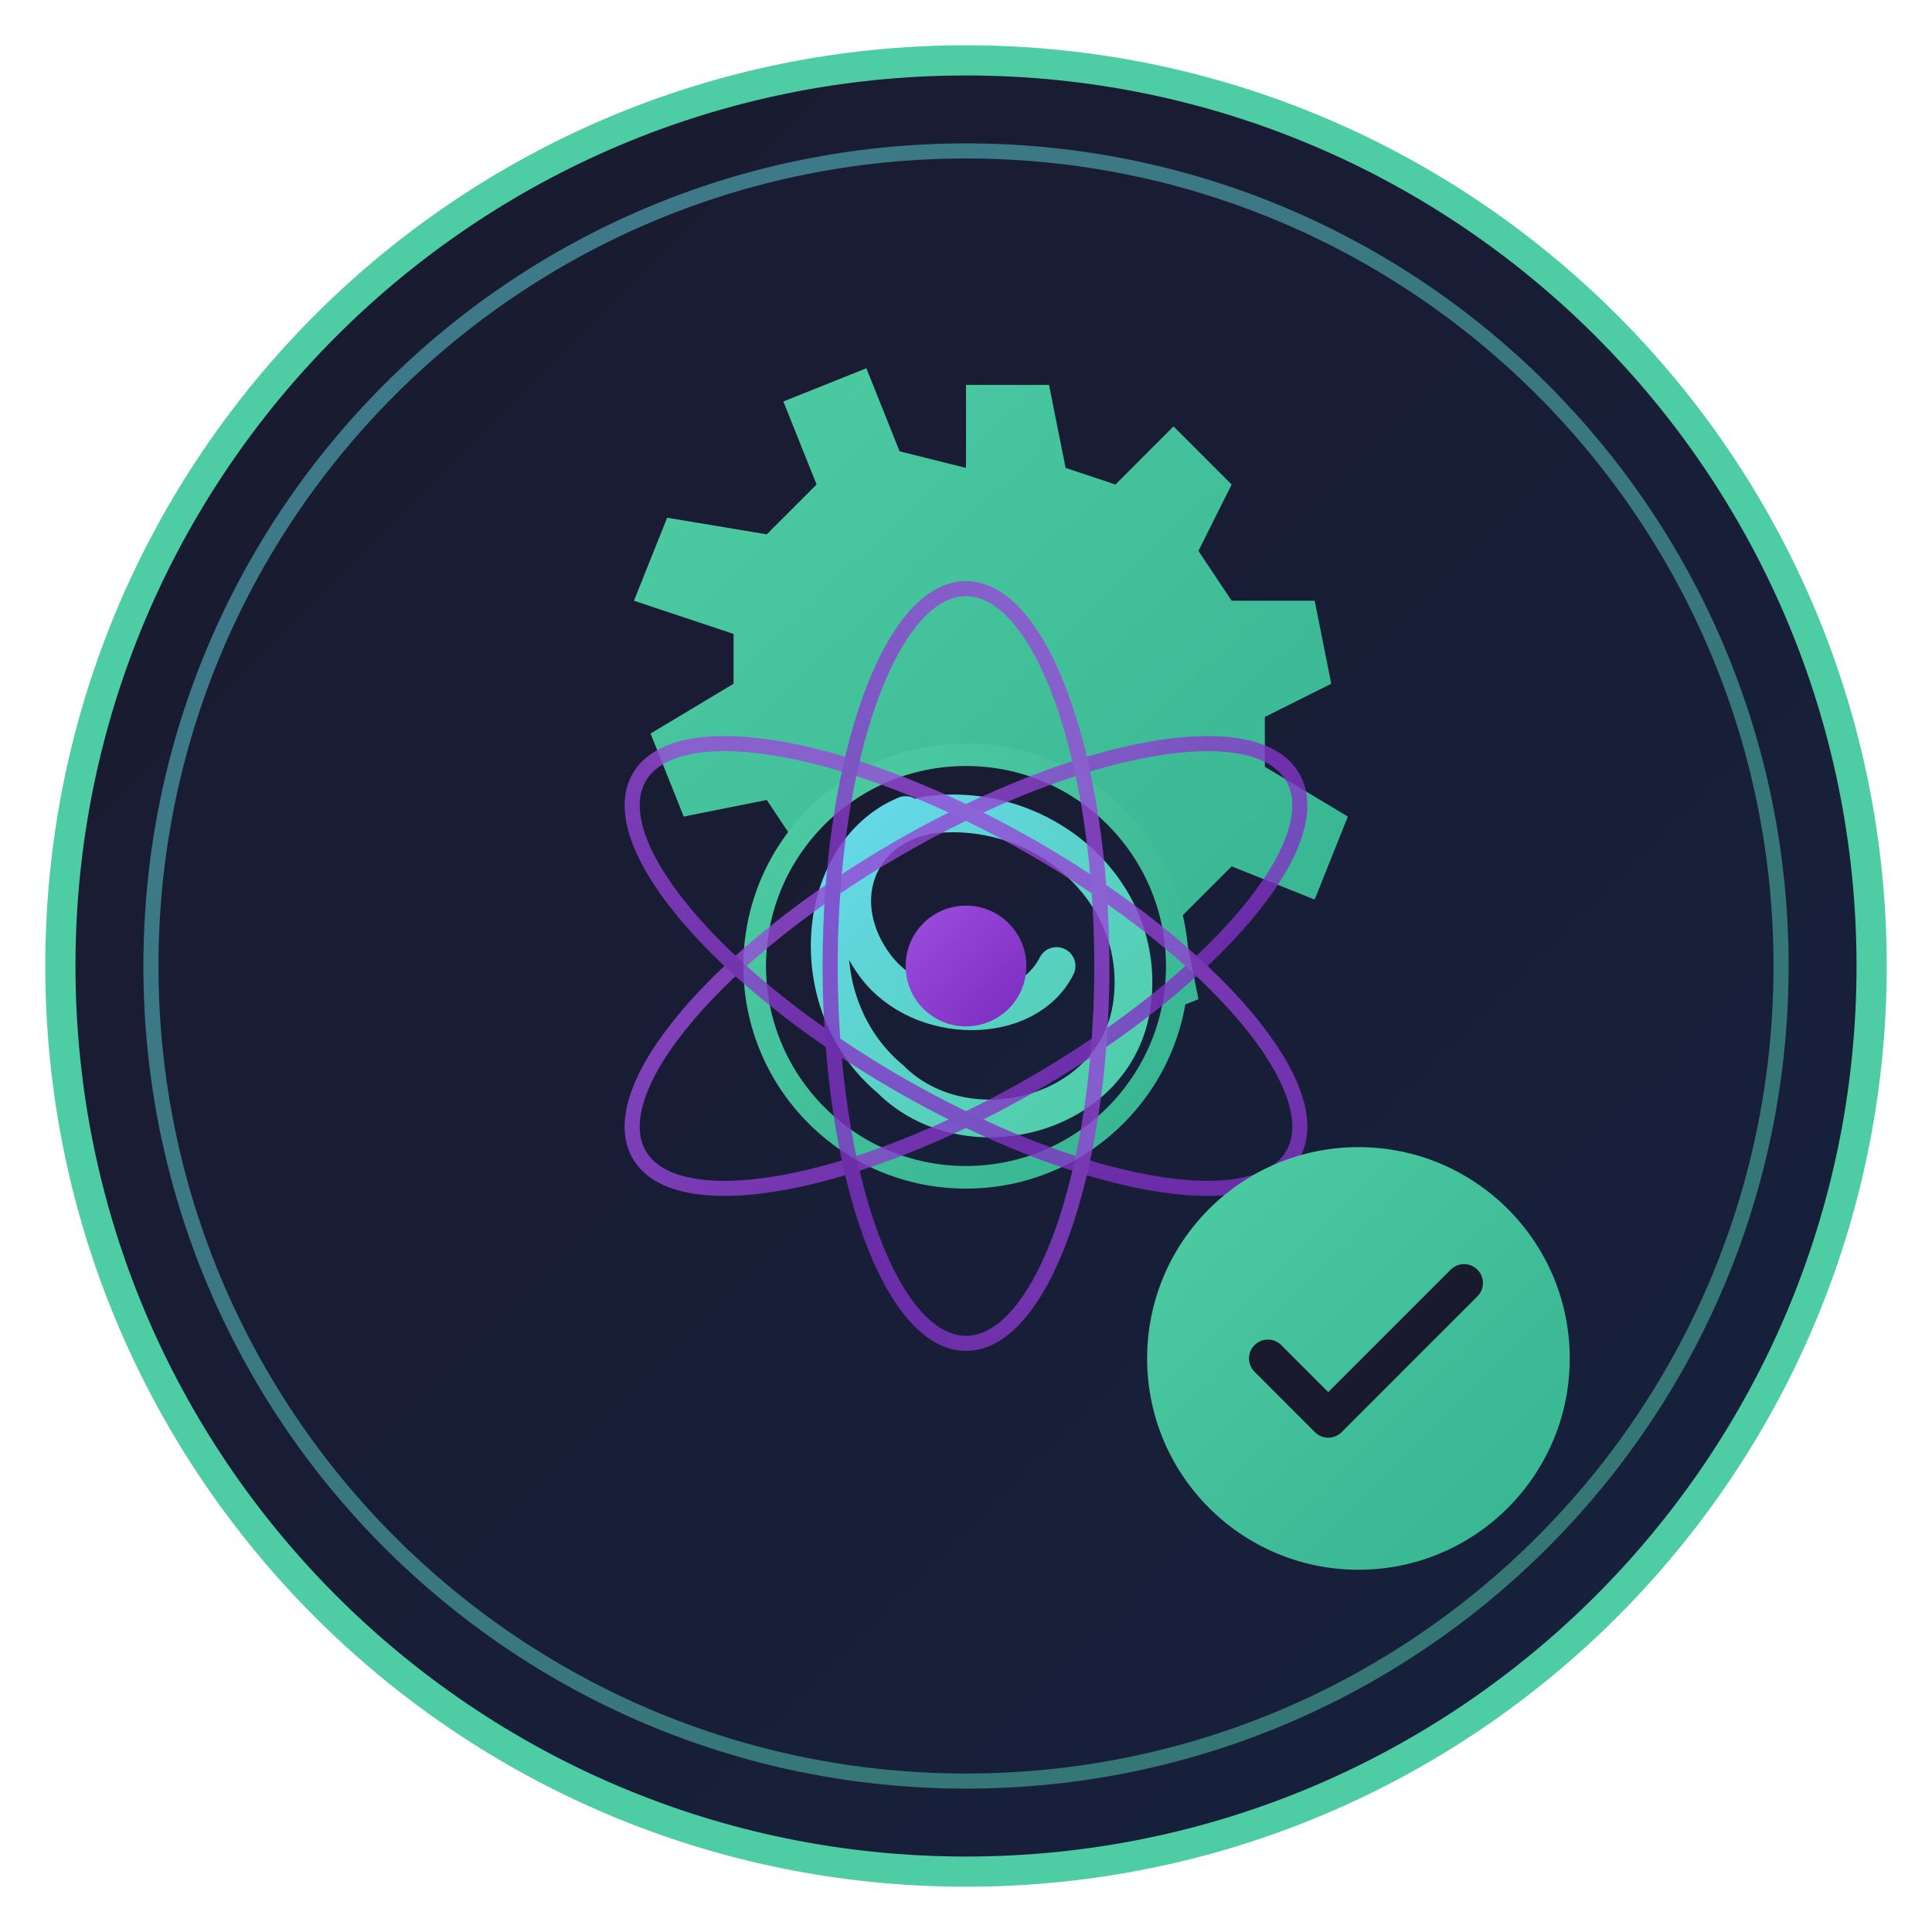
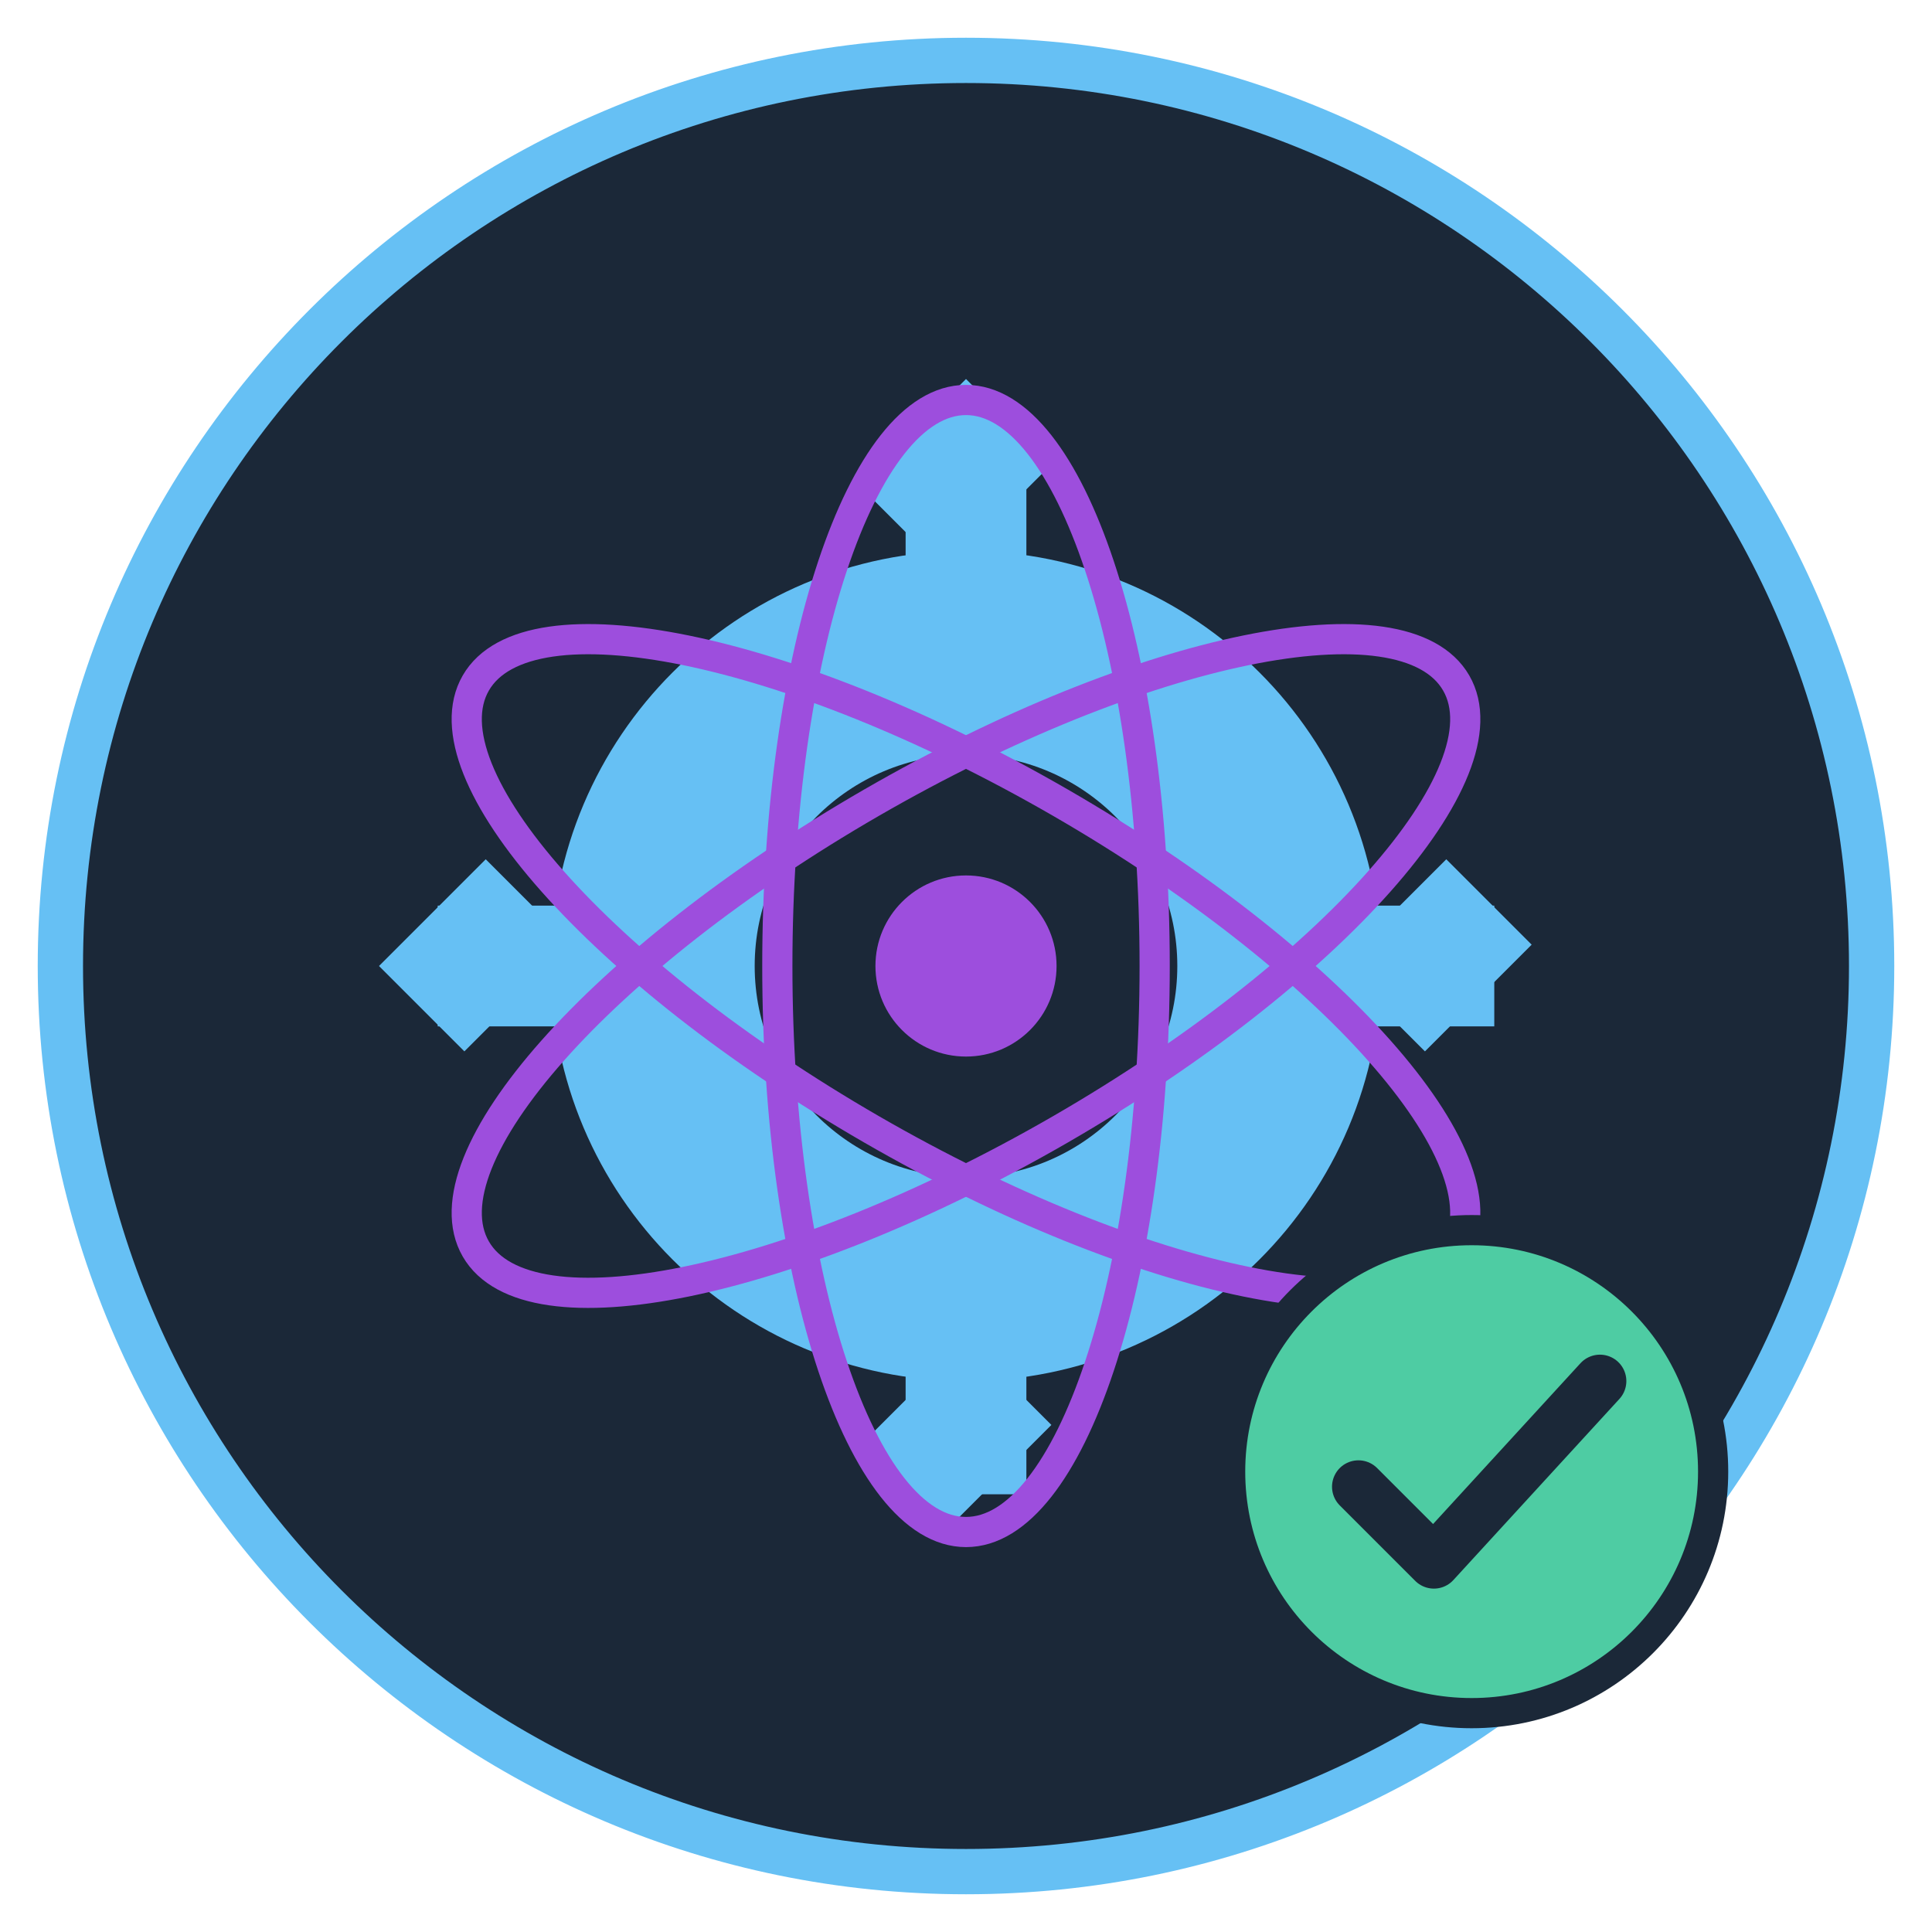
<svg xmlns="http://www.w3.org/2000/svg" viewBox="0 0 256 256" width="256" height="256">
-   <defs>
-     <linearGradient id="bgGradient" x1="0%" y1="0%" x2="100%" y2="100%">
-       <stop offset="0%" style="stop-color:#1a1a2e" />
-       <stop offset="100%" style="stop-color:#16213e" />
-     </linearGradient>
-     <linearGradient id="gearGradient" x1="0%" y1="0%" x2="100%" y2="100%">
-       <stop offset="0%" style="stop-color:#4ecca3" />
-       <stop offset="100%" style="stop-color:#36b390" />
-     </linearGradient>
-     <linearGradient id="swirlGradient" x1="0%" y1="0%" x2="100%" y2="100%">
-       <stop offset="0%" style="stop-color:#66d9ed" />
-       <stop offset="100%" style="stop-color:#4ecca3" />
-     </linearGradient>
-     <linearGradient id="protonGradient" x1="0%" y1="0%" x2="100%" y2="100%">
-       <stop offset="0%" style="stop-color:#9d4edd" />
-       <stop offset="100%" style="stop-color:#7b2cbf" />
-     </linearGradient>
-   </defs>
-   <circle cx="128" cy="128" r="120" fill="url(#bgGradient)" stroke="#4ecca3" stroke-width="4" />
-   <circle cx="128" cy="128" r="108" fill="none" stroke="url(#swirlGradient)" stroke-width="2" opacity="0.5" />
+   <circle cx="128" cy="128" r="120" fill="#1b2838" />
+   <circle cx="128" cy="128" r="120" fill="none" stroke="#66c0f4" stroke-width="6" />
  <g transform="translate(128,128)">
-     <path d="       M0,-70 L10,-70 L12,-60 L18,-58 L25,-65 L32,-58 L28,-50 L32,-44 L42,-44 L44,-34 L36,-30 L36,-24 L46,-18 L42,-8 L32,-12 L26,-6 L28,4 L18,8 L14,0 L8,0 L4,10 L-6,6 L-4,-4 L-10,-6 L-18,4 L-26,-4 L-20,-14 L-24,-20 L-34,-18 L-38,-28 L-28,-34 L-28,-40 L-40,-44 L-36,-54 L-24,-52 L-18,-58 L-22,-68 L-12,-72 L-8,-62 L0,-60 Z     " fill="url(#gearGradient)" transform="scale(1.1)" />
-     <circle cx="0" cy="0" r="28" fill="url(#bgGradient)" stroke="url(#gearGradient)" stroke-width="3" />
+     <circle cx="0" cy="0" r="55" fill="#66c0f4" />
+     <rect x="-8" y="-70" width="16" height="20" fill="#66c0f4" />
+     <rect x="-8" y="50" width="16" height="20" fill="#66c0f4" />
+     <rect x="-70" y="-8" width="20" height="16" fill="#66c0f4" />
+     <rect x="50" y="-8" width="20" height="16" fill="#66c0f4" />
+     <rect x="35" y="-55" width="16" height="20" fill="#66c0f4" transform="rotate(45)" />
+     <rect x="35" y="35" width="16" height="20" fill="#66c0f4" transform="rotate(45)" />
+     <rect x="-55" y="35" width="16" height="20" fill="#66c0f4" transform="rotate(45)" />
+     <rect x="-55" y="-55" width="16" height="20" fill="#66c0f4" transform="rotate(45)" />
+     <circle cx="0" cy="0" r="28" fill="#1b2838" />
  </g>
  <g transform="translate(128,128)">
-     <path d="       M-8,-20       C-20,-15 -22,5 -10,15       C0,25 20,20 22,5       C24,-10 10,-22 -5,-20       C-15,-18 -18,-8 -12,0       C-6,8 8,8 12,0     " fill="none" stroke="url(#swirlGradient)" stroke-width="5" stroke-linecap="round" />
+     <ellipse cx="0" cy="0" rx="75" ry="25" fill="none" stroke="#9d4edd" stroke-width="4" transform="rotate(-30)" />
+     <ellipse cx="0" cy="0" rx="75" ry="25" fill="none" stroke="#9d4edd" stroke-width="4" transform="rotate(30)" />
+     <ellipse cx="0" cy="0" rx="75" ry="25" fill="none" stroke="#9d4edd" stroke-width="4" transform="rotate(90)" />
  </g>
-   <g transform="translate(128,128)" opacity="0.8">
-     <ellipse cx="0" cy="0" rx="50" ry="18" fill="none" stroke="url(#protonGradient)" stroke-width="2" transform="rotate(-30)" />
-     <ellipse cx="0" cy="0" rx="50" ry="18" fill="none" stroke="url(#protonGradient)" stroke-width="2" transform="rotate(30)" />
-     <ellipse cx="0" cy="0" rx="50" ry="18" fill="none" stroke="url(#protonGradient)" stroke-width="2" transform="rotate(90)" />
-   </g>
-   <circle cx="128" cy="128" r="8" fill="url(#protonGradient)" />
-   <g transform="translate(180,180)">
-     <circle cx="0" cy="0" r="28" fill="url(#gearGradient)" />
-     <path d="M-12,0 L-4,8 L14,-10" fill="none" stroke="#1a1a2e" stroke-width="5" stroke-linecap="round" stroke-linejoin="round" />
-   </g>
+   <circle cx="128" cy="128" r="12" fill="#9d4edd" />
+   <circle cx="195" cy="195" r="32" fill="#4ecca3" />
+   <circle cx="195" cy="195" r="32" fill="none" stroke="#1b2838" stroke-width="4" />
+   <path d="M180,197 L190,207 L212,183" fill="none" stroke="#1b2838" stroke-width="7" stroke-linecap="round" stroke-linejoin="round" />
</svg>
